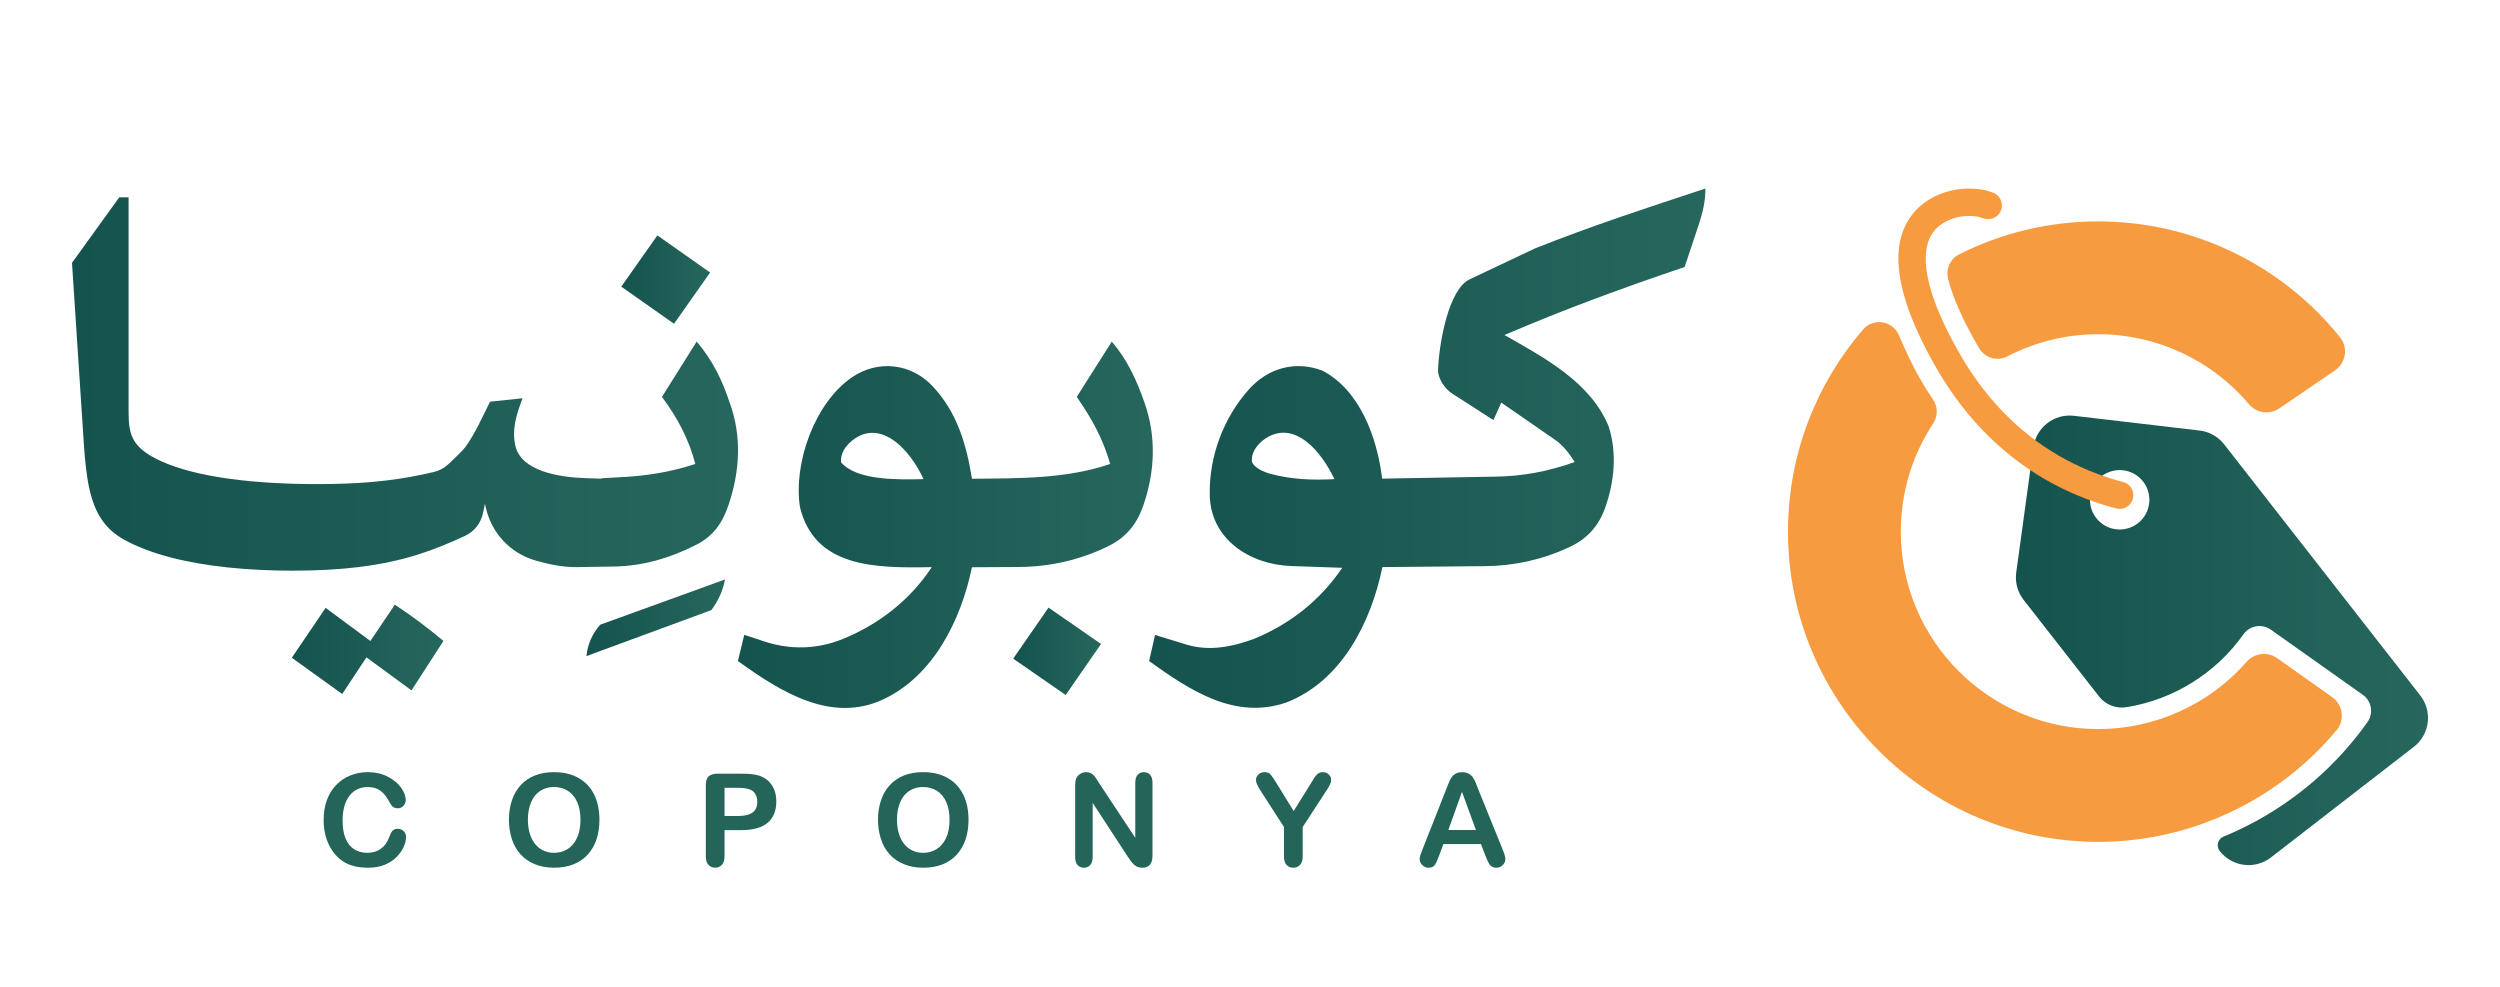
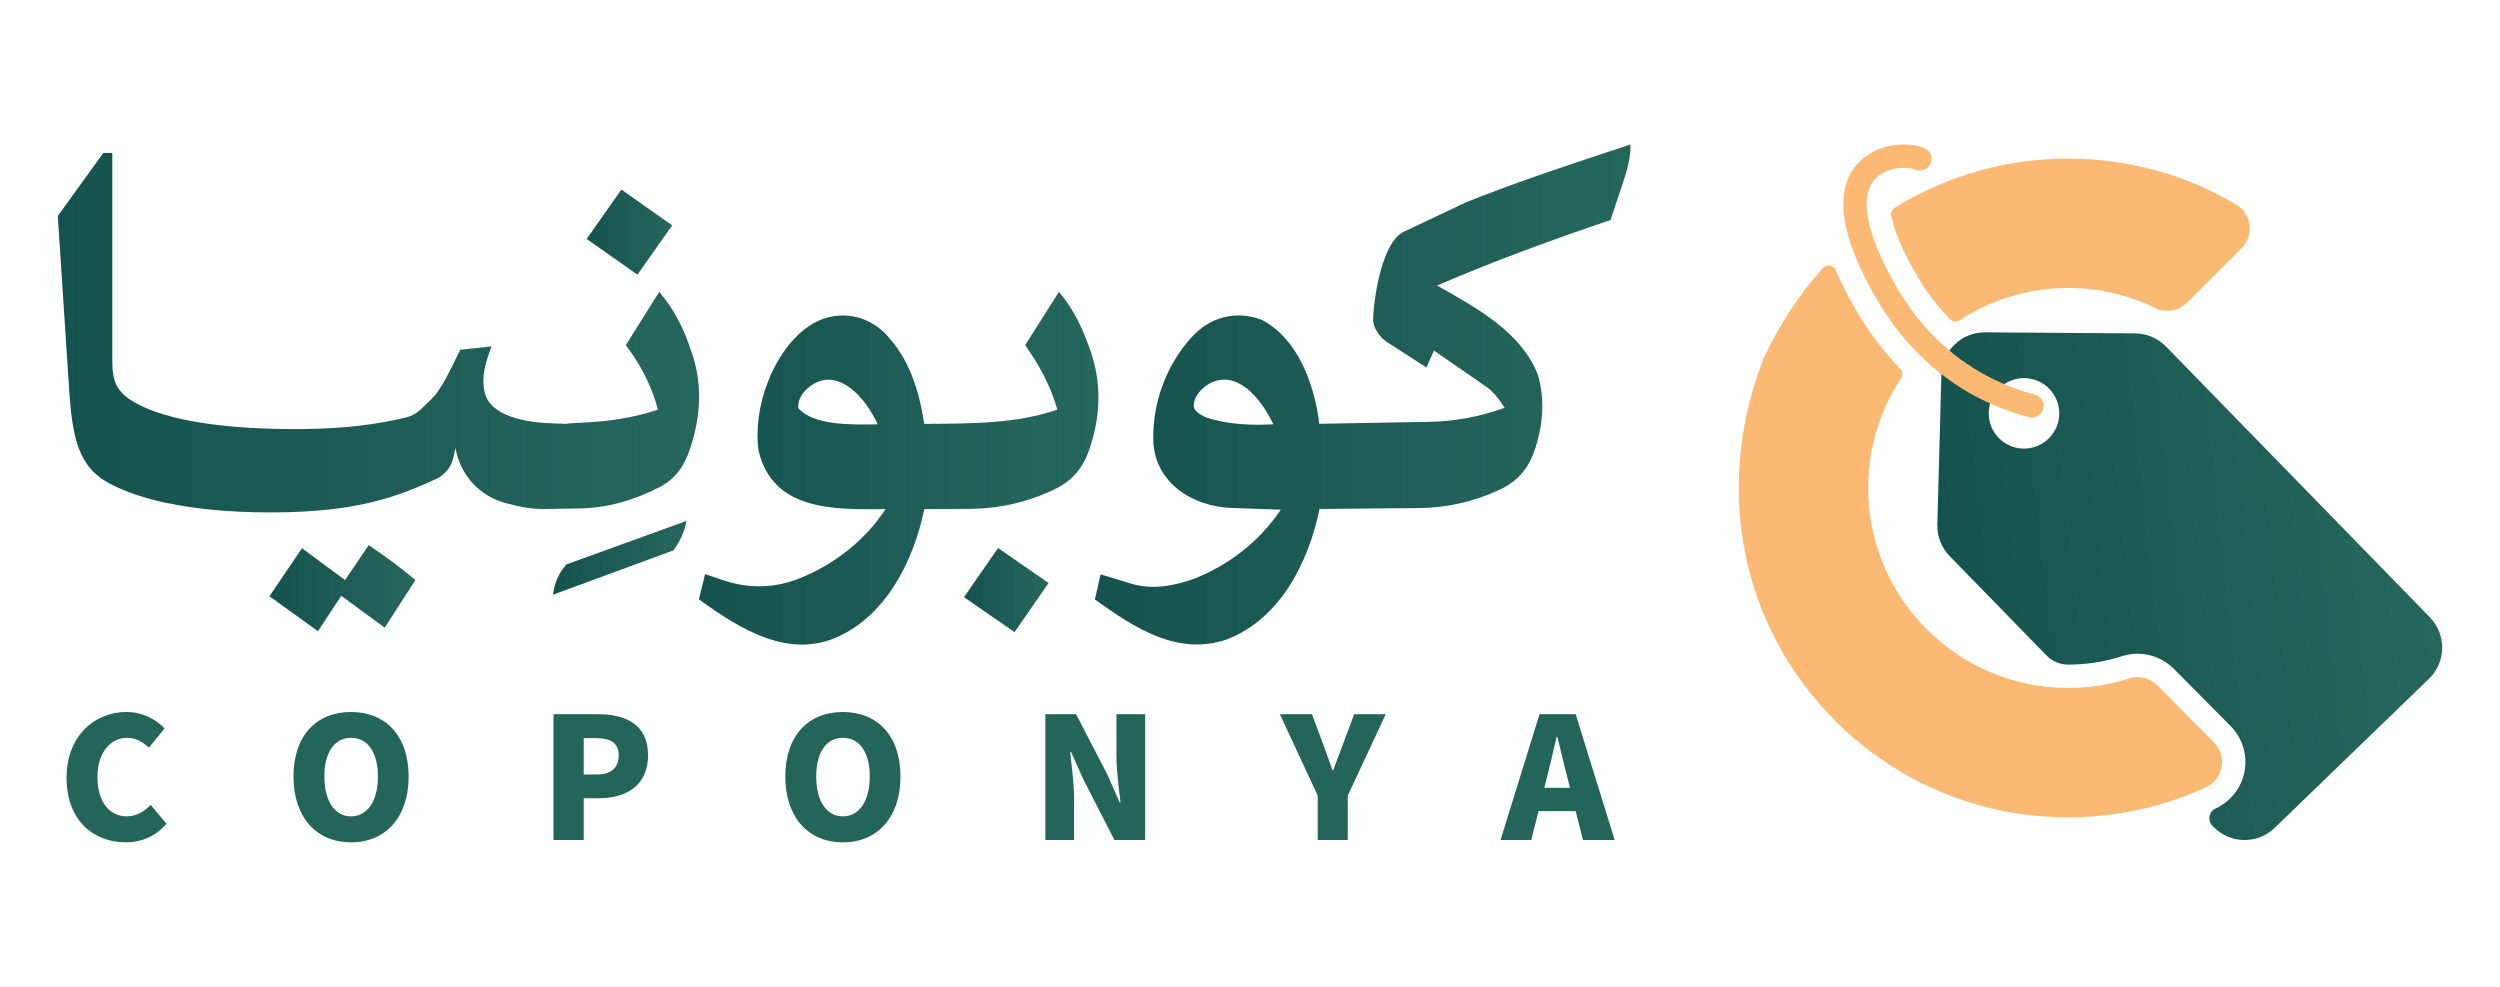
- <svg xmlns="http://www.w3.org/2000/svg" xmlns:xlink="http://www.w3.org/1999/xlink" id="Layer_1" data-name="Layer 1" viewBox="0 0 1355.61 535.11">
+ <svg xmlns="http://www.w3.org/2000/svg" id="Layer_1" data-name="Layer 1" viewBox="0 0 1355.61 535.11">
  <defs>
    <style>
      .cls-1 {
        fill: url(#linear-gradient-2);
      }

      .cls-2 {
-         fill: #f79b41;
+         fill: url(#linear-gradient-4);
      }

      .cls-3 {
-         fill: url(#linear-gradient-4);
+         fill: url(#linear-gradient-3);
      }

      .cls-4 {
-         fill: url(#linear-gradient-3);
+         fill: url(#linear-gradient-5);
      }

      .cls-5 {
-         fill: url(#linear-gradient-5);
+         fill: url(#linear-gradient-8);
      }

      .cls-6 {
-         fill: url(#linear-gradient-8);
+         fill: url(#linear-gradient-7);
      }

      .cls-7 {
-         fill: url(#linear-gradient-7);
+         fill: url(#linear-gradient-6);
      }

      .cls-8 {
-         fill: url(#linear-gradient-6);
+         fill: #24655a;
      }

      .cls-9 {
-         fill: #24655a;
+         fill: #fcb973;
      }

      .cls-10 {
        fill: url(#linear-gradient);
      }
    </style>
-     <linearGradient id="linear-gradient" x1="623.12" y1="243.03" x2="924.75" y2="243.03" gradientUnits="userSpaceOnUse">
+     <linearGradient id="linear-gradient" x1="918.3" y1="-29.2" x2="1183.5" y2="-29.2" gradientTransform="translate(145.46 457.32) rotate(-6.28)" gradientUnits="userSpaceOnUse">
      <stop offset="0" stop-color="#15534e" />
      <stop offset="1" stop-color="#26675d" />
    </linearGradient>
-     <linearGradient id="linear-gradient-2" x1="400.1" y1="284.57" x2="625.1" y2="284.57" xlink:href="#linear-gradient" />
-     <linearGradient id="linear-gradient-3" x1="158.23" y1="352.1" x2="240.46" y2="352.1" xlink:href="#linear-gradient" />
-     <linearGradient id="linear-gradient-4" x1="336.87" y1="151.58" x2="385.04" y2="151.58" gradientTransform="translate(277.11 -230.83) rotate(54.85)" xlink:href="#linear-gradient" />
-     <linearGradient id="linear-gradient-5" x1="549.37" y1="353.11" x2="597" y2="353.11" gradientTransform="translate(537.25 -319.15) rotate(55.3)" xlink:href="#linear-gradient" />
-     <linearGradient id="linear-gradient-6" x1="317.97" y1="334.99" x2="393.13" y2="334.99" xlink:href="#linear-gradient" />
-     <linearGradient id="linear-gradient-7" x1="39.04" y1="208.23" x2="400.17" y2="208.23" xlink:href="#linear-gradient" />
-     <linearGradient id="linear-gradient-8" x1="1093.11" y1="347.21" x2="1316.58" y2="347.21" xlink:href="#linear-gradient" />
+     <linearGradient id="linear-gradient-2" x1="593.7" y1="322.09" x2="884.14" y2="322.09" gradientTransform="translate(0 536) scale(1 -1)" gradientUnits="userSpaceOnUse">
+       <stop offset="0" stop-color="#15534e" />
+       <stop offset="1" stop-color="#26675d" />
+     </linearGradient>
+     <linearGradient id="linear-gradient-3" x1="379" y1="282.09" x2="595.63" y2="282.09" gradientTransform="translate(0 536) scale(1 -1)" gradientUnits="userSpaceOnUse">
+       <stop offset="0" stop-color="#15534e" />
+       <stop offset="1" stop-color="#26675d" />
+     </linearGradient>
+     <linearGradient id="linear-gradient-4" x1="146.09" y1="217.06" x2="225.27" y2="217.06" gradientTransform="translate(0 536) scale(1 -1)" gradientUnits="userSpaceOnUse">
+       <stop offset="0" stop-color="#15534e" />
+       <stop offset="1" stop-color="#26675d" />
+     </linearGradient>
+     <linearGradient id="linear-gradient-5" x1="318.09" y1="410.12" x2="364.47" y2="410.12" gradientTransform="translate(-190.51 82.95) rotate(54.85) scale(1 -1)" gradientUnits="userSpaceOnUse">
+       <stop offset="0" stop-color="#15534e" />
+       <stop offset="1" stop-color="#26675d" />
+     </linearGradient>
+     <linearGradient id="linear-gradient-6" x1="522.67" y1="216.05" x2="568.54" y2="216.05" gradientTransform="translate(57.44 -5.61) rotate(55.3) scale(1 -1)" gradientUnits="userSpaceOnUse">
+       <stop offset="0" stop-color="#15534e" />
+       <stop offset="1" stop-color="#26675d" />
+     </linearGradient>
+     <linearGradient id="linear-gradient-7" x1="299.9" y1="233.54" x2="372.27" y2="233.54" gradientTransform="translate(0 536) scale(1 -1)" gradientUnits="userSpaceOnUse">
+       <stop offset="0" stop-color="#15534e" />
+       <stop offset="1" stop-color="#26675d" />
+     </linearGradient>
+     <linearGradient id="linear-gradient-8" x1="31.32" y1="355.6" x2="379.07" y2="355.6" gradientTransform="translate(0 536) scale(1 -1)" gradientUnits="userSpaceOnUse">
+       <stop offset="0" stop-color="#15534e" />
+       <stop offset="1" stop-color="#26675d" />
+     </linearGradient>
  </defs>
  <g>
    <g>
-       <path class="cls-10" d="M727.83,307.89l-27.67-.96c-22.66-.78-43.7-14.7-44.18-38.38-.43-21.12,7.46-42.04,21.31-57.49,10.47-11.69,25.32-15.57,39.7-10.11,20.23,10.43,29.77,36.07,32.47,58.59l61.69-1.09c14.64-.26,28.09-2.74,42.71-7.91-2.94-4.6-6.12-8.94-10.53-11.99l-29.29-20.25-4.23,9.51-22.39-14.42c-3.87-2.49-7.8-8.08-7.63-12.8.54-14.94,5.79-43.78,17.12-49.13l35.39-16.74c30.3-12.09,60.41-21.94,92.43-32.48.12,6.83-1.56,13.48-3.78,20.12l-7.46,22.42c-33.35,11.26-65.18,22.9-97.72,36.89,22.4,12.67,46.98,25.93,56.62,49.8,4.44,14.46,3.02,29.31-1.82,43.38-3.54,10.3-10.02,17.61-20.24,22.11-13.9,6.47-29.22,9.89-44.95,10.03l-55.78.51c-6.15,29.96-22.14,61.83-52.13,73.43-27.57,9.45-51.57-6.05-74.37-22.47l3.22-14.14,16.92,5.17c12.33,3.77,24.72,1.35,36.69-3.05,19.06-7.84,35.52-20.34,47.88-38.55ZM723.59,259.81c-7.52-15.73-20.95-30.72-35.59-23.13-4.09,2.12-9.83,7.4-9.14,13.67,1.04,3.33,6.7,5.71,10.13,6.61,11.42,3.02,22.32,3.49,34.6,2.85Z" />
-       <path class="cls-1" d="M414.29,347.78c14.21,4.69,28.73,4.4,42.79-1.32,19.65-8,36.63-21.34,48.16-38.94-31.75.68-63.4-.1-71.45-32.41-3.77-24.39,8.29-56.95,28.18-70.52,14.15-9.66,31.98-7.58,43.65,4.73,13.26,14.1,18.34,31.26,21.42,50.27,26.12-.2,51.58.02,74.95-8.03-3.92-13.77-10.08-24.68-18.12-36.37l18.99-29.95c8.65,10.08,13.55,21.18,17.72,33.03,6.54,18.56,5.71,37.67-.68,55.95-3.6,10.3-9.37,17.27-19.28,22.1-15,7.3-31.29,11.04-48.36,11.13l-25.23.14c-5.96,28.81-20.99,59.01-48.2,71.68-27.81,12.95-54.99-3.68-78.71-20.84l3.45-14.19,10.73,3.54ZM500.79,259.81c-7.24-15.68-21.56-30.86-35.75-22.93-4.3,2.4-9.56,7.45-8.96,13.86,8.41,9.65,29.39,9.43,44.71,9.07Z" />
-       <path class="cls-4" d="M185.55,376.32l-27.32-19.67,18.34-27.04,24.27,17.96,13.26-19.68c9.68,6.39,17.73,12.46,26.36,19.65l-17.33,26.81-24.43-17.91-13.15,19.89Z" />
-       <rect class="cls-3" x="343.96" y="134.09" width="33.99" height="34.98" transform="translate(29.22 359.47) rotate(-54.85)" />
-       <rect class="cls-5" x="556.35" y="335.8" width="33.67" height="34.62" transform="translate(-43.4 623.39) rotate(-55.3)" />
-       <path class="cls-8" d="M385.76,330.81l-67.79,24.96c.73-6.58,3.2-12.18,7.52-17.04l67.64-24.52c-1.29,6.64-3.62,11.36-7.37,16.6Z" />
-       <path class="cls-7" d="M395.62,218.26c-3.92-12.01-9.16-22.78-17.85-33.06l-18.83,30.01c4.26,5.73,7.92,11.49,10.94,17.49,3.03,6,5.42,12.24,7.15,18.88-6.85,2.26-13.67,3.9-20.59,5.07-6.93,1.17-13.96,1.85-21.26,2.17-7.83.34-9.63.59-9.53.73-1.41-.06-3.79-.15-7.67-.26-14.93-.44-35.31-3.83-38.48-17.4-2.07-8.89.36-16.6,3.84-25.94h-.01l-17.62,1.86c-4.16,8.35-8.09,17.31-13.38,24.6-1.3,1.8-5.79,6.12-9.16,9.26-2.25,2.11-5.02,3.58-8.02,4.28h-.05s-.02.02-.03.02c-1.86.45-3.72.87-5.57,1.26-18.06,3.84-35.78,5.27-57.28,5.27-16.66,0-32.98-.85-47.64-2.86-14.42-1.97-27.23-5.05-37.13-9.53-1.96-.88-3.81-1.82-5.53-2.82h-.01c-10.15-6.09-12.18-11.93-12.18-23.6v-116.68h-5.07l-25.62,35.51,6.34,96.9c1.25,19.4,3.27,33.2,10.21,42.94,2.85,4.02,6.54,7.34,11.35,10.08h.01c14.44,8.07,34.34,12.9,56.52,15.25,11.32,1.2,23.23,1.75,35.31,1.75,13.48,0,24.99-.67,35.09-1.88,25.47-3.03,41.94-9.44,58.2-16.94.03-.01.05-.02.08-.04,4.99-2.31,8.58-6.86,9.72-12.24l1.01-4.77c.04-.09.08-.17.12-.25.18.98.4,1.94.64,2.88.03.11.06.22.09.33,1.68,6.26,4.71,11.81,8.82,16.35,4.82,5.3,11.12,9.22,18.56,11.27,6.94,1.92,13.97,3.4,21.42,3.37l19.4-.3c16.29-.07,31.67-4.68,45.76-11.89,9.4-4.82,14.24-12.13,17.48-21.88,6.02-18.1,7.16-36.99.46-55.19Z" />
+       <path class="cls-9" d="M1200.54,402.57c7.37,7.43,5.14,19.92-4.35,24.3-23.14,10.68-48.52,16.3-74.77,16.3-47.7,0-92.55-18.58-126.28-52.32-49.56-49.55-66.4-123.11-39.68-194.44.13-.35.28-.71.43-1.05,8.62-18.93,19.66-35.67,32.59-50.03,2.04-2.26,5.74-1.64,6.94,1.16,2.88,6.72,6.47,13.81,10.8,21.31,7.34,12.71,15.53,23.29,24.15,32.1,1.36,1.39,1.58,3.55.51,5.17-10.92,16.51-17.43,36.16-17.86,57.25-1.25,60.82,47.86,110.71,108.4,110.71,11.56,0,22.71-1.82,33.15-5.19,5.38-1.73,11.27-.25,15.24,3.76l30.72,30.98Z" />
+       <path class="cls-9" d="M1215.48,134.52l-29.55,29.57c-4.58,4.58-11.54,5.68-17.35,2.86-14.64-7.1-31.09-11-48.47-10.79-21.17.25-40.93,6.64-57.58,17.49-1.66,1.08-3.86.81-5.24-.61-6.48-6.63-12.65-14.62-18.19-24.22-8.7-15.04-12.26-25.23-13.57-31.8-.34-1.69.41-3.42,1.88-4.33,4.01-2.49,8.11-4.82,12.29-6.98,5.54-2.86,11.23-5.43,17.05-7.68,3.53-1.38,7.1-2.63,10.71-3.77,4.81-1.52,9.69-2.83,14.64-3.93,12.76-2.86,25.94-4.33,39.34-4.33,32.62,0,63.89,8.69,91.2,24.97,8.41,5.01,9.78,16.63,2.86,23.55Z" />
+     </g>
+     <path class="cls-10" d="M1317.68,334.81l-143.14-146.86c-4.39-4.54-10.42-7.12-16.73-7.17l-81.43-.57c-12.8-.1-23.31,10.07-23.67,22.87l-2.2,81.4c-.16,6.31,2.21,12.43,6.6,16.98l52.52,53.89c3.08,3.16,7.3,5.02,11.71,5.03.02,0,.05,0,.07,0,9.99,0,19.85-1.54,29.27-4.58,2.73-.87,5.57-1.33,8.44-1.33,7.32,0,14.5,3,19.67,8.22l30.72,30.98c6.36,6.41,9.22,15.56,7.61,24.45-1.61,8.89-7.45,16.46-15.65,20.24l-.08.04c-3.64,1.68-4.53,6.46-1.73,9.34l.56.58c9.02,9.34,23.91,9.59,33.24.56l41.81-40.4,41.82-40.41c9.34-9.02,9.59-23.91.57-33.24ZM1110.78,237.89c-7.59,7.34-19.69,7.12-27.03-.47-7.34-7.58-7.13-19.68.46-27.02,7.6-7.34,19.69-7.13,27.03.46,7.34,7.6,7.12,19.69-.46,27.03Z" />
+     <path class="cls-9" d="M1107.98,221.37h0c-.74,3.53-4.28,5.74-7.77,4.83-18.12-4.73-39.91-14.4-59.49-33.88-8.41-8.35-16.41-18.51-23.54-30.85-6.49-11.25-11.21-21.48-14.1-30.65-4.05-12.74-4.63-23.44-1.72-31.99,2.8-8.18,8.73-14.36,17.16-17.84,6.45-2.67,13.71-3.34,20.97-1.95l.8.2,2.72.9c5.24,1.74,5.9,8.89,1.05,11.55h0c-1.54.85-3.37,1.01-5.03.46l-1.78-.59c-.35-.11-.7-.21-1.06-.26-4.52-.7-8.93-.23-12.83,1.38-5.12,2.11-8.4,5.45-10.02,10.22-1.35,4-1.88,10.08.37,19.19,2.04,8.29,6.36,19.06,14.43,33.05,6.54,11.32,13.88,20.62,21.57,28.25,17.71,17.56,37.34,26.28,53.68,30.56,3.27.85,5.3,4.11,4.6,7.42Z" />
+   </g>
+   <g>
+     <g>
+       <path class="cls-1" d="M694.54,276.36l-26.64-.92c-21.82-.75-42.08-14.15-42.54-36.96-.41-20.34,7.18-40.48,20.52-55.36,10.08-11.26,24.38-14.99,38.23-9.73,19.48,10.04,28.66,34.73,31.26,56.41l59.4-1.05c14.1-.25,27.05-2.64,41.12-7.62-2.83-4.43-5.89-8.61-10.14-11.54l-28.2-19.5-4.07,9.16-21.56-13.88c-3.73-2.4-7.51-7.78-7.35-12.32.52-14.39,5.58-42.15,16.48-47.31l34.08-16.12c29.18-11.64,58.17-21.13,89-31.27.12,6.58-1.5,12.98-3.64,19.37l-7.18,21.59c-32.11,10.84-62.76,22.05-94.09,35.52,21.57,12.2,45.24,24.97,54.52,47.95,4.28,13.92,2.91,28.22-1.75,41.77-3.41,9.92-9.65,16.96-19.49,21.29-13.38,6.23-28.14,9.52-43.28,9.66l-53.71.49c-5.92,28.85-21.32,59.53-50.19,70.7-26.55,9.1-49.66-5.83-71.61-21.64l3.1-13.62,16.29,4.98c11.87,3.63,23.8,1.3,35.33-2.94,18.35-7.55,34.2-19.58,46.1-37.12h.02ZM690.46,230.07c-7.24-15.15-20.17-29.58-34.27-22.27-3.94,2.04-9.47,7.13-8.8,13.16,1,3.21,6.45,5.5,9.75,6.36,11,2.91,21.49,3.36,33.32,2.74h0Z" />
+       <path class="cls-3" d="M392.64,314.77c13.68,4.52,27.66,4.24,41.2-1.27,18.92-7.7,35.27-20.55,46.37-37.49-30.57.65-61.05-.1-68.8-31.21-3.63-23.48,7.98-54.84,27.13-67.9,13.62-9.3,30.79-7.3,42.03,4.55,12.77,13.58,17.66,30.1,20.62,48.4,25.15-.19,49.67.02,72.17-7.73-3.77-13.26-9.71-23.76-17.45-35.02l18.28-28.84c8.33,9.71,13.05,20.39,17.06,31.8,6.3,17.87,5.5,36.27-.65,53.87-3.47,9.92-9.02,16.63-18.56,21.28-14.44,7.03-30.13,10.63-46.56,10.72l-24.29.13c-5.74,27.74-20.21,56.82-46.41,69.02-26.78,12.47-52.95-3.54-75.79-20.07l3.32-13.66,10.33,3.41h0ZM475.93,230.07c-6.97-15.1-20.76-29.71-34.42-22.08-4.14,2.31-9.21,7.17-8.63,13.35,8.1,9.29,28.3,9.08,43.05,8.73Z" />
+       <path class="cls-2" d="M172.4,342.25l-26.31-18.94,17.66-26.04,23.37,17.29,12.77-18.95c9.32,6.15,17.07,12,25.38,18.92l-16.69,25.81-23.52-17.25-12.66,19.15h0Z" />
+       <rect class="cls-4" x="324.94" y="109.04" width="32.73" height="33.68" transform="translate(41.88 332.47) rotate(-54.85)" />
+       <rect class="cls-7" x="529.45" y="303.29" width="32.42" height="33.33" transform="translate(-28.03 586.43) rotate(-55.3)" />
+       <path class="cls-6" d="M365.17,298.43l-65.27,24.03c.7-6.34,3.08-11.73,7.24-16.41l65.13-23.61c-1.24,6.39-3.49,10.94-7.1,15.98Z" />
+       <path class="cls-5" d="M374.67,190.06c-3.77-11.56-8.82-21.93-17.19-31.83l-18.13,28.9c4.1,5.52,7.63,11.06,10.53,16.84,2.92,5.78,5.22,11.79,6.88,18.18-6.6,2.18-13.16,3.76-19.83,4.88-6.67,1.13-13.44,1.78-20.47,2.09-7.54.33-9.27.57-9.18.7-1.36-.06-3.65-.14-7.39-.25-14.38-.42-34-3.69-37.05-16.75-1.99-8.56.35-15.98,3.7-24.98h0l-16.97,1.79c-4.01,8.04-7.79,16.67-12.88,23.69-1.25,1.73-5.58,5.89-8.82,8.92-2.17,2.03-4.83,3.45-7.72,4.12h-.05s-.02.02-.03.02c-1.79.43-3.58.84-5.36,1.21-17.39,3.7-34.45,5.07-55.15,5.07-16.04,0-31.76-.82-45.87-2.75-13.88-1.9-26.22-4.86-35.75-9.18-1.89-.85-3.67-1.75-5.32-2.72h0c-9.77-5.86-11.73-11.49-11.73-22.72v-112.35h-4.88l-24.67,34.19,6.1,93.3c1.2,18.68,3.15,31.97,9.83,41.35,2.74,3.87,6.3,7.07,10.93,9.71h0c13.9,7.77,33.07,12.42,54.42,14.68,10.9,1.16,22.37,1.69,34,1.69,12.98,0,24.06-.65,33.79-1.81,24.52-2.92,40.38-9.09,56.04-16.31.03,0,.05-.02.08-.04,4.8-2.22,8.26-6.61,9.36-11.79l.97-4.59c.04-.09.08-.16.12-.24.17.94.39,1.87.62,2.77.03.11.06.21.09.32,1.62,6.03,4.54,11.37,8.49,15.74,4.64,5.1,10.71,8.88,17.87,10.85,6.68,1.85,13.45,3.27,20.62,3.24l18.68-.29c15.69-.07,30.49-4.51,44.06-11.45,9.05-4.64,13.71-11.68,16.83-21.07,5.8-17.43,6.89-35.62.44-53.14h0Z" />
    </g>
    <g>
-       <path class="cls-9" d="M220.16,453.83c0,1.6-.39,3.32-1.18,5.18-.79,1.86-2.02,3.68-3.71,5.47-1.69,1.79-3.84,3.24-6.46,4.36-2.62,1.12-5.67,1.67-9.16,1.67-2.64,0-5.05-.25-7.21-.75-2.17-.5-4.13-1.28-5.9-2.34-1.77-1.06-3.39-2.46-4.87-4.19-1.32-1.57-2.45-3.33-3.38-5.28-.93-1.95-1.64-4.03-2.1-6.24-.47-2.21-.7-4.56-.7-7.04,0-4.03.59-7.64,1.76-10.83,1.17-3.19,2.85-5.92,5.04-8.19s4.75-3.99,7.69-5.18c2.94-1.18,6.07-1.78,9.4-1.78,4.06,0,7.67.81,10.83,2.43,3.17,1.62,5.59,3.62,7.28,6,1.69,2.38,2.53,4.63,2.53,6.75,0,1.16-.41,2.19-1.23,3.08s-1.81,1.33-2.97,1.33c-1.3,0-2.27-.31-2.92-.92-.65-.62-1.37-1.67-2.17-3.18-1.32-2.48-2.88-4.34-4.67-5.57-1.79-1.23-3.99-1.85-6.61-1.85-4.17,0-7.49,1.58-9.96,4.75-2.47,3.17-3.71,7.67-3.71,13.5,0,3.9.55,7.14,1.64,9.72,1.09,2.59,2.64,4.52,4.65,5.79,2,1.28,4.35,1.91,7.04,1.91,2.92,0,5.38-.72,7.4-2.17,2.02-1.45,3.54-3.57,4.56-6.37.43-1.32.97-2.4,1.61-3.23.64-.83,1.66-1.25,3.08-1.25,1.21,0,2.24.42,3.11,1.26.87.84,1.3,1.89,1.3,3.14Z" />
-       <path class="cls-9" d="M300.33,418.69c5.2,0,9.66,1.05,13.38,3.16,3.72,2.11,6.54,5.11,8.46,8.99s2.87,8.45,2.87,13.69c0,3.87-.52,7.39-1.57,10.56-1.05,3.17-2.62,5.91-4.72,8.24-2.1,2.32-4.67,4.1-7.72,5.33-3.05,1.23-6.55,1.85-10.49,1.85s-7.43-.63-10.53-1.9c-3.1-1.26-5.69-3.05-7.76-5.35-2.07-2.3-3.64-5.07-4.7-8.31-1.06-3.24-1.59-6.73-1.59-10.49s.55-7.38,1.66-10.6c1.1-3.21,2.71-5.95,4.8-8.2,2.1-2.26,4.65-3.98,7.66-5.18,3.01-1.2,6.43-1.79,10.25-1.79ZM314.76,444.46c0-3.67-.59-6.85-1.78-9.54-1.19-2.69-2.88-4.72-5.08-6.1-2.2-1.38-4.72-2.07-7.57-2.07-2.03,0-3.9.38-5.62,1.15-1.72.76-3.2,1.87-4.44,3.33-1.24,1.46-2.22,3.32-2.94,5.59-.72,2.27-1.08,4.81-1.08,7.64s.36,5.42,1.08,7.72c.72,2.3,1.73,4.21,3.04,5.73s2.81,2.65,4.51,3.4,3.56,1.13,5.59,1.13c2.6,0,4.98-.65,7.16-1.95,2.17-1.3,3.91-3.3,5.2-6.02,1.29-2.71,1.93-6.05,1.93-10.01Z" />
-       <path class="cls-9" d="M402.18,450.14h-9.3v14.18c0,2.03-.48,3.57-1.44,4.61s-2.17,1.57-3.62,1.57-2.76-.52-3.69-1.56c-.93-1.04-1.4-2.56-1.4-4.56v-38.62c0-2.23.51-3.83,1.54-4.79s2.65-1.44,4.89-1.44h13.02c3.85,0,6.81.3,8.89.89,2.05.57,3.82,1.52,5.32,2.84,1.49,1.32,2.62,2.94,3.4,4.85.77,1.91,1.16,4.07,1.16,6.46,0,5.1-1.57,8.97-4.72,11.6-3.14,2.63-7.83,3.95-14.05,3.95ZM399.72,427.17h-6.84v15.31h6.84c2.39,0,4.39-.25,6-.75,1.61-.5,2.83-1.32,3.67-2.46.84-1.14,1.26-2.63,1.26-4.48,0-2.21-.65-4.01-1.95-5.4-1.46-1.48-4.46-2.22-8.99-2.22Z" />
-       <path class="cls-9" d="M500.46,418.69c5.2,0,9.66,1.05,13.38,3.16,3.72,2.11,6.54,5.11,8.46,8.99s2.87,8.45,2.87,13.69c0,3.87-.52,7.39-1.57,10.56-1.05,3.17-2.62,5.91-4.72,8.24-2.1,2.32-4.67,4.1-7.72,5.33-3.05,1.23-6.55,1.85-10.49,1.85s-7.43-.63-10.53-1.9c-3.1-1.26-5.69-3.05-7.76-5.35-2.07-2.3-3.64-5.07-4.7-8.31-1.06-3.24-1.59-6.73-1.59-10.49s.55-7.38,1.66-10.6c1.1-3.21,2.71-5.95,4.8-8.2,2.1-2.26,4.65-3.98,7.66-5.18,3.01-1.2,6.43-1.79,10.25-1.79ZM514.89,444.46c0-3.67-.59-6.85-1.78-9.54-1.19-2.69-2.88-4.72-5.08-6.1-2.2-1.38-4.72-2.07-7.57-2.07-2.03,0-3.9.38-5.62,1.15-1.72.76-3.2,1.87-4.44,3.33-1.24,1.46-2.22,3.32-2.94,5.59-.72,2.27-1.08,4.81-1.08,7.64s.36,5.42,1.08,7.72c.72,2.3,1.73,4.21,3.04,5.73s2.81,2.65,4.51,3.4,3.56,1.13,5.59,1.13c2.6,0,4.98-.65,7.16-1.95,2.17-1.3,3.91-3.3,5.2-6.02,1.29-2.71,1.93-6.05,1.93-10.01Z" />
-       <path class="cls-9" d="M596.08,424.78l19.52,29.53v-29.8c0-1.94.42-3.39,1.25-4.36.83-.97,1.95-1.45,3.37-1.45s2.61.48,3.45,1.45c.84.97,1.26,2.42,1.26,4.36v39.41c0,4.4-1.82,6.6-5.47,6.6-.91,0-1.73-.13-2.46-.39-.73-.26-1.41-.68-2.05-1.25-.64-.57-1.23-1.24-1.78-2s-1.09-1.54-1.64-2.34l-19.04-29.19v29.36c0,1.91-.44,3.36-1.33,4.34s-2.03,1.47-3.42,1.47-2.59-.5-3.45-1.49c-.87-.99-1.3-2.43-1.3-4.32v-38.66c0-1.64.18-2.93.55-3.86.43-1.03,1.15-1.86,2.15-2.51,1-.65,2.08-.97,3.25-.97.91,0,1.69.15,2.34.44.65.3,1.22.7,1.71,1.2.49.5.99,1.15,1.5,1.95.51.8,1.04,1.63,1.59,2.5Z" />
-       <path class="cls-9" d="M696.22,464.32v-15.89l-12.24-18.97c-1.07-1.71-1.83-3.04-2.27-4-.45-.96-.67-1.79-.67-2.5,0-1.16.45-2.16,1.35-3.01.9-.84,2.01-1.26,3.33-1.26,1.39,0,2.44.39,3.16,1.18.72.79,1.79,2.35,3.23,4.7l9.37,15.21,9.47-15.21c.57-.93,1.05-1.72,1.44-2.36.39-.64.81-1.24,1.28-1.79.47-.56.99-.98,1.56-1.28.57-.3,1.26-.44,2.08-.44,1.28,0,2.34.42,3.2,1.25.86.83,1.28,1.79,1.28,2.89,0,.89-.22,1.78-.65,2.67-.43.89-1.17,2.12-2.22,3.69l-12.54,19.24v15.89c0,2.07-.48,3.62-1.44,4.65s-2.18,1.54-3.66,1.54-2.72-.51-3.66-1.52c-.93-1.01-1.4-2.57-1.4-4.67Z" />
-       <path class="cls-9" d="M805.44,463.98l-2.39-6.29h-20.37l-2.39,6.43c-.93,2.51-1.73,4.2-2.39,5.08-.66.88-1.74,1.32-3.25,1.32-1.28,0-2.4-.47-3.38-1.4-.98-.93-1.47-1.99-1.47-3.18,0-.68.11-1.39.34-2.12.23-.73.6-1.74,1.13-3.04l12.82-32.54c.36-.93.8-2.06,1.32-3.37.51-1.31,1.06-2.4,1.64-3.26.58-.87,1.34-1.57,2.29-2.1.94-.54,2.11-.8,3.5-.8s2.59.27,3.54.8c.94.54,1.71,1.22,2.29,2.07.58.84,1.07,1.75,1.47,2.72.4.97.91,2.26,1.52,3.88l13.09,32.33c1.03,2.46,1.54,4.25,1.54,5.37s-.48,2.23-1.45,3.2c-.97.97-2.14,1.45-3.5,1.45-.8,0-1.48-.14-2.05-.43-.57-.29-1.05-.67-1.44-1.16-.39-.49-.8-1.24-1.25-2.26-.44-1.01-.83-1.91-1.14-2.68ZM785.34,450.07h14.97l-7.55-20.68-7.42,20.68Z" />
+       <path class="cls-8" d="M36.09,421.78c0-22.71,15.2-35.71,32.5-35.71,8.88,0,16.02,4.12,20.69,8.88l-8.52,10.44c-3.48-3.11-7.05-5.31-11.9-5.31-8.79,0-16.02,7.87-16.02,21.15s6.23,21.42,15.84,21.42c5.49,0,9.8-2.75,13-6.23l8.61,10.25c-5.77,6.68-13.37,10.07-22.25,10.07-17.31,0-31.96-11.9-31.96-34.98Z" />
+       <path class="cls-8" d="M159.14,421.05c0-22.34,12.64-34.98,31.22-34.98s31.22,12.73,31.22,34.98-12.64,35.71-31.22,35.71-31.22-13.37-31.22-35.71ZM204.92,421.05c0-13.18-5.59-20.97-14.56-20.97s-14.47,7.78-14.47,20.97,5.49,21.61,14.47,21.61,14.56-8.42,14.56-21.61Z" />
+       <path class="cls-8" d="M300.13,387.27h23.99c14.93,0,27.29,5.4,27.29,22.25s-12.45,23.35-26.92,23.35h-7.97v22.62h-16.39v-68.21ZM323.66,419.95c7.97,0,11.81-3.75,11.81-10.44s-4.39-9.25-12.27-9.25h-6.68v19.69h7.14Z" />
+       <path class="cls-8" d="M425.84,421.05c0-22.34,12.63-34.98,31.22-34.98s31.22,12.73,31.22,34.98-12.63,35.71-31.22,35.71-31.22-13.37-31.22-35.71ZM471.62,421.05c0-13.18-5.59-20.97-14.56-20.97s-14.47,7.78-14.47,20.97,5.49,21.61,14.47,21.61,14.56-8.42,14.56-21.61Z" />
+       <path class="cls-8" d="M566.83,387.27h16.67l16.94,32.69,6.68,15.11h.46c-.82-7.23-2.2-17.03-2.2-25.18v-22.62h15.57v68.21h-16.66l-16.85-32.87-6.68-14.92h-.46c.73,7.6,2.11,16.94,2.11,25.18v22.62h-15.57v-68.21Z" />
+       <path class="cls-8" d="M714.51,431.4l-20.51-44.13h17.4l5.68,15.2c1.83,5.13,3.57,9.89,5.49,15.2h.37c1.92-5.31,3.75-10.07,5.68-15.2l5.68-15.2h17.12l-20.6,44.13v24.08h-16.3v-24.08Z" />
+       <path class="cls-8" d="M834.81,387.27h19.59l21.15,68.21h-17.21l-3.94-15.66h-20.14l-3.94,15.66h-16.66l21.15-68.21ZM837.38,427.19h13.92l-1.46-5.77c-1.83-6.78-3.57-14.93-5.4-21.88h-.37c-1.65,7.14-3.48,15.11-5.22,21.88l-1.46,5.77Z" />
    </g>
  </g>
-   <g>
-     <path class="cls-6" d="M1312.43,377.17l-106.36-136.18c-3.26-4.21-8.07-6.93-13.37-7.54l-68.14-7.99c-10.72-1.25-20.45,6.29-21.93,16.97l-9.34,67.98c-.73,5.27.7,10.61,3.96,14.82l40.92,52.39c3.53,4.51,9.23,6.77,14.89,5.85,25.35-4.09,48.36-18.23,63.46-39.54,2.07-2.92,5.34-4.48,8.66-4.48,2.12,0,4.26.64,6.13,1.95l49.92,35.36c4.77,3.39,5.91,10.02,2.51,14.79-16.75,23.65-38.78,42.53-63.85,55.51-4.63,2.4-9.36,4.59-14.19,6.58-3.1,1.27-4.15,5.13-2.09,7.77h0c6.7,8.66,19.14,10.24,27.8,3.53l38.74-29.99,38.75-29.99c8.65-6.69,10.23-19.14,3.53-27.8ZM1159.24,283.75c-7.03,5.44-17.14,4.16-22.6-2.88-5.44-7.02-4.16-17.14,2.88-22.6,7.03-5.44,17.16-4.15,22.6,2.88,5.44,7.04,4.15,17.16-2.88,22.6Z" />
-     <g>
-       <path class="cls-2" d="M1267.01,395.93c-31.82,38.14-79.22,60.57-129.26,60.57-92.76,0-168.22-75.46-168.22-168.22,0-41.82,15.34-80.13,40.69-109.59,5.58-6.48,16-4.89,19.39,2.96,3.38,7.82,7.55,16.89,11.32,23.43,2.32,4.02,4.77,7.93,7.32,11.7,2.62,3.87,2.57,8.93,0,12.83-11.09,16.86-17.55,37.02-17.55,58.67,0,59.03,48.03,107.05,107.06,107.05,30.92,0,60.25-13.45,80.47-36.45,4.21-4.78,11.3-5.71,16.51-2.03l29.88,21.17c5.85,4.15,7,12.41,2.41,17.92Z" />
-       <path class="cls-2" d="M1056.33,151.02s-.02-.07-.03-.11c-1.28-5.21,1.28-10.6,6.07-13.01,22.69-11.42,48.29-17.85,75.37-17.85,51.23,0,99.34,23.29,131.16,62.88,4.49,5.59,3.19,13.83-2.73,17.88l-30.25,20.64c-5.2,3.54-12.27,2.65-16.34-2.16-20.25-24.01-50.12-38.06-81.85-38.06-17.77,0-34.54,4.35-49.3,12.05-5.41,2.82-12.09.85-15.21-4.39-.36-.61-.72-1.22-1.08-1.83-8.06-13.97-13.39-26.09-15.83-36.03Z" />
-     </g>
-     <path class="cls-2" d="M1156.64,270.04h0c-.87,4.14-5.02,6.74-9.12,5.67-21.26-5.56-46.83-16.89-69.8-39.74-9.87-9.79-19.25-21.71-27.62-36.19-7.61-13.19-13.15-25.2-16.55-35.96-4.75-14.94-5.43-27.5-2.02-37.53,3.28-9.6,10.24-16.84,20.14-20.92,7.57-3.13,16.09-3.92,24.6-2.29l.94.24,3.19,1.06c6.15,2.04,6.92,10.43,1.24,13.55h0c-1.81.99-3.95,1.19-5.91.54l-2.09-.69c-.41-.13-.83-.24-1.25-.31-5.3-.82-10.48-.26-15.05,1.62-6.01,2.48-9.85,6.4-11.75,11.99-1.59,4.69-2.21,11.83.43,22.51,2.39,9.72,7.46,22.36,16.93,38.78,7.67,13.28,16.28,24.19,25.3,33.14,20.77,20.6,43.81,30.84,62.98,35.85,3.84,1,6.21,4.82,5.4,8.7Z" />
-   </g>
</svg>
